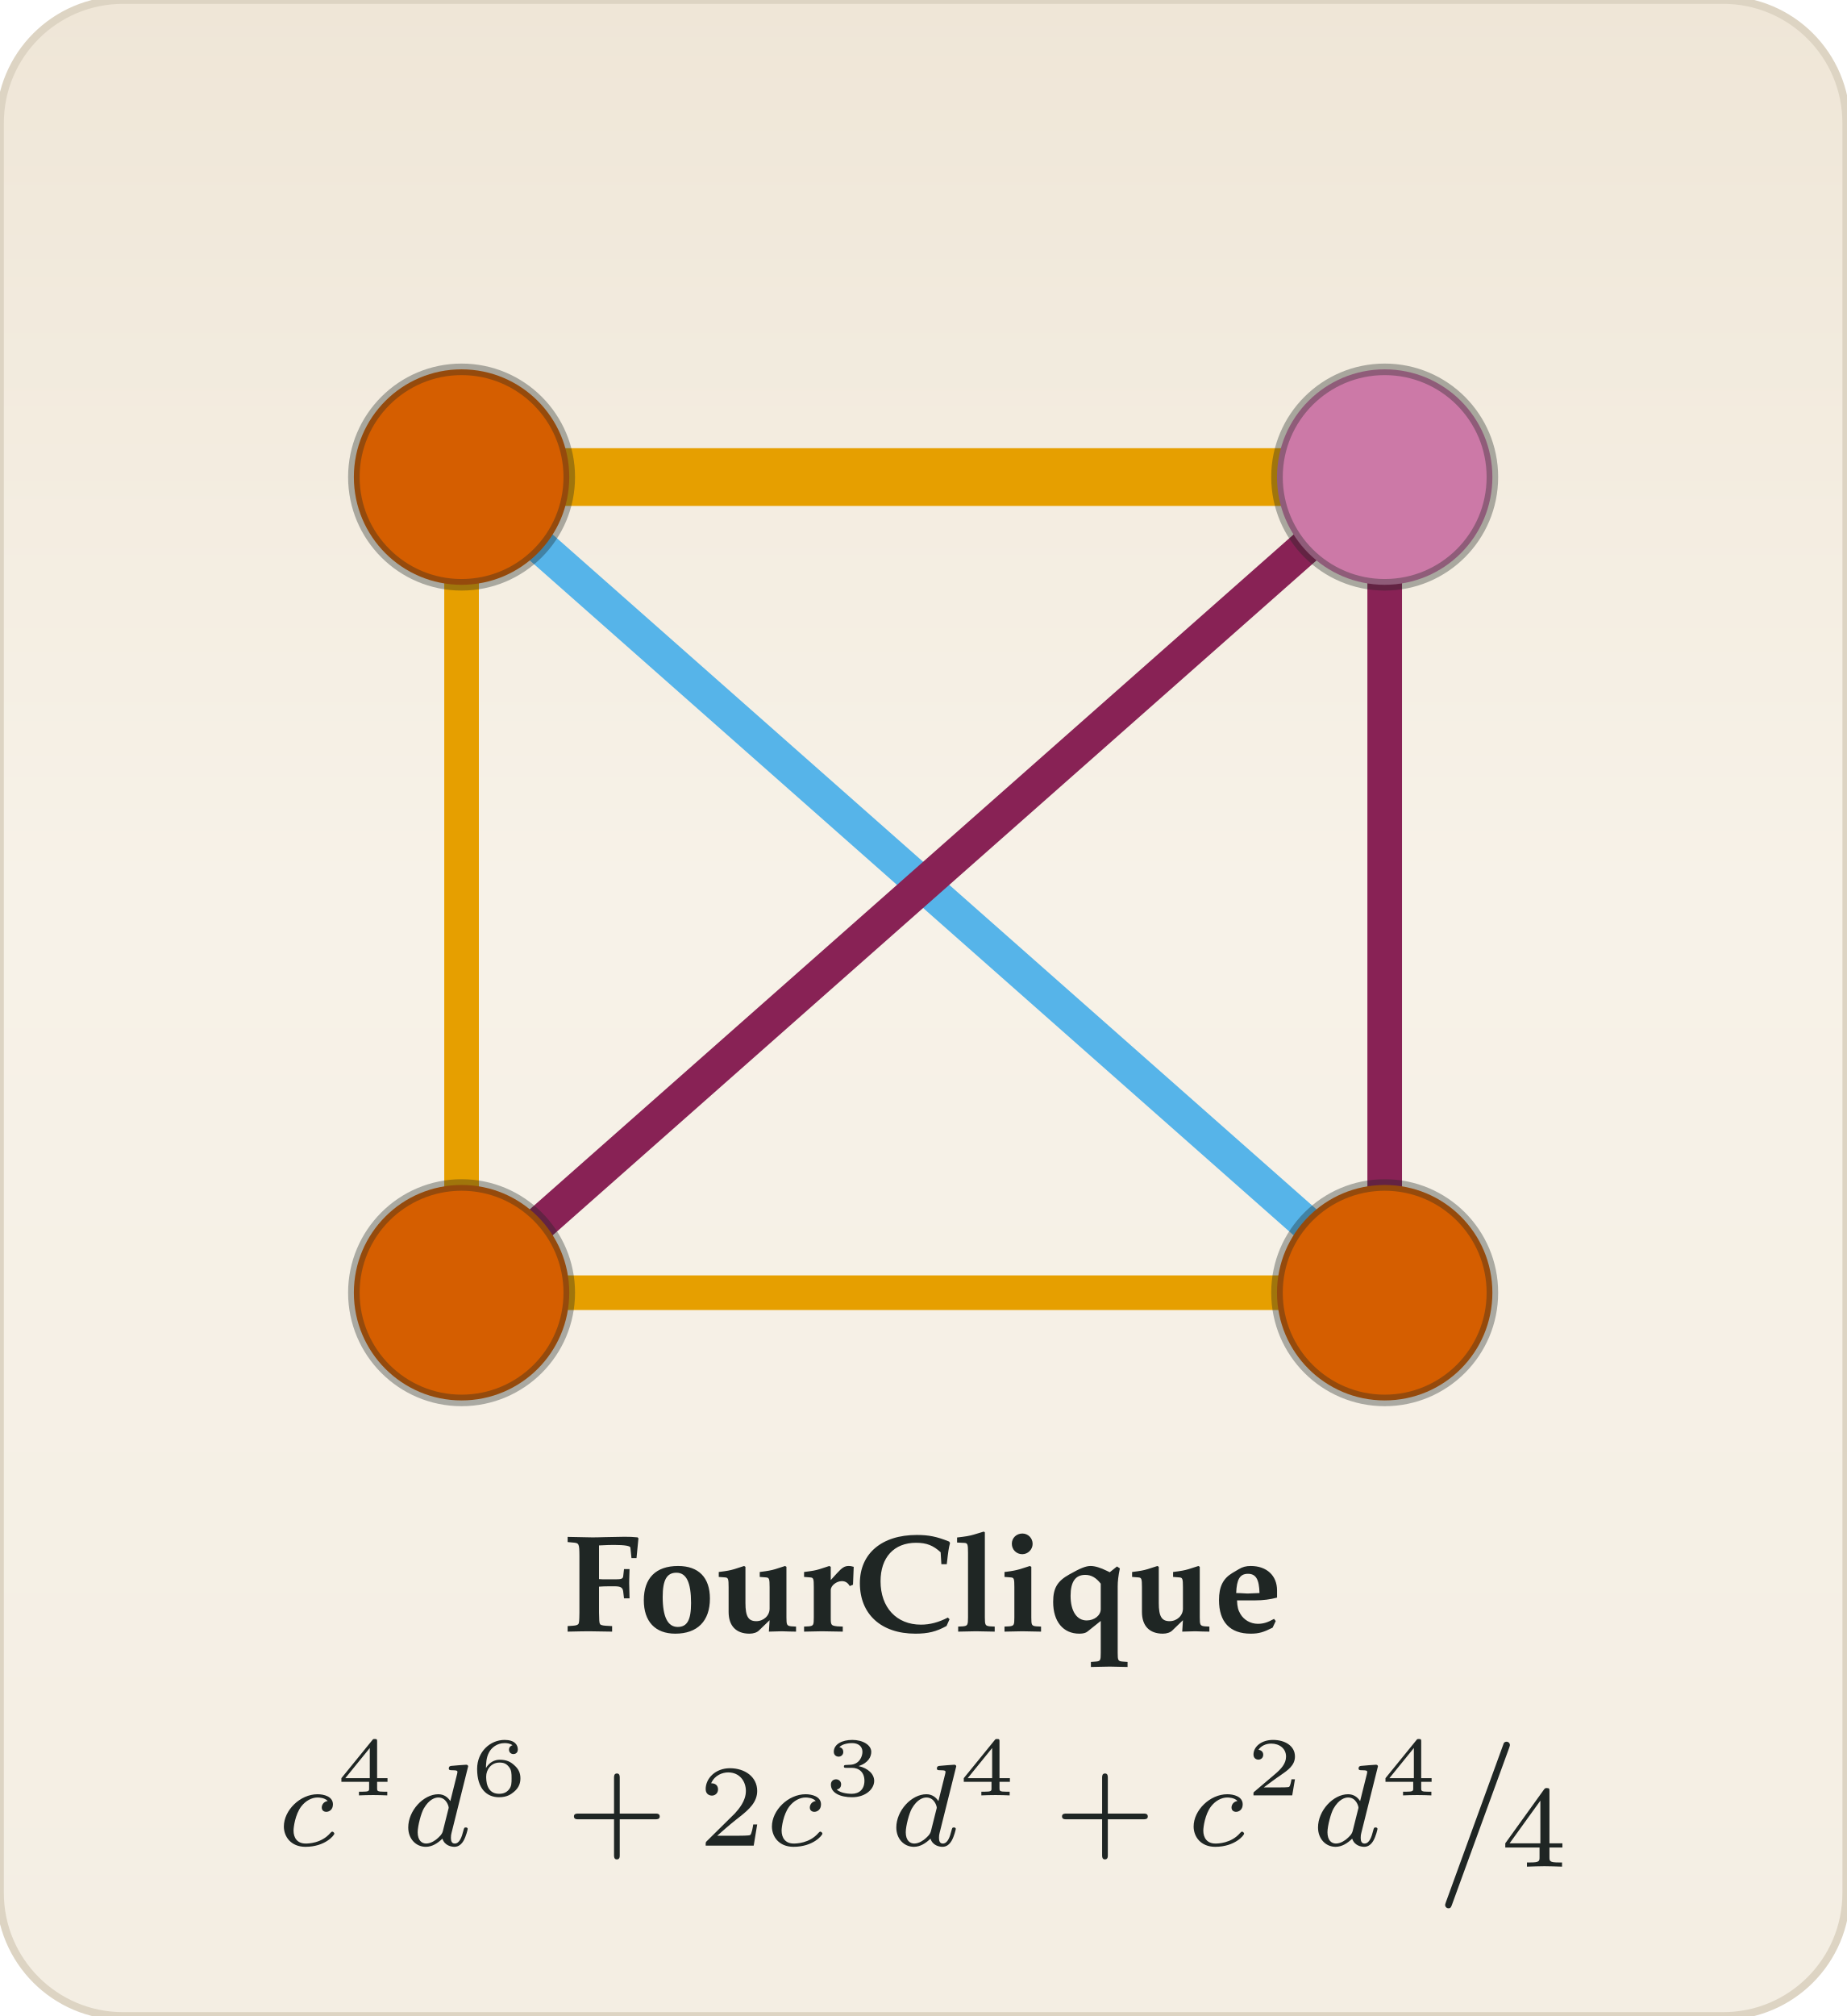
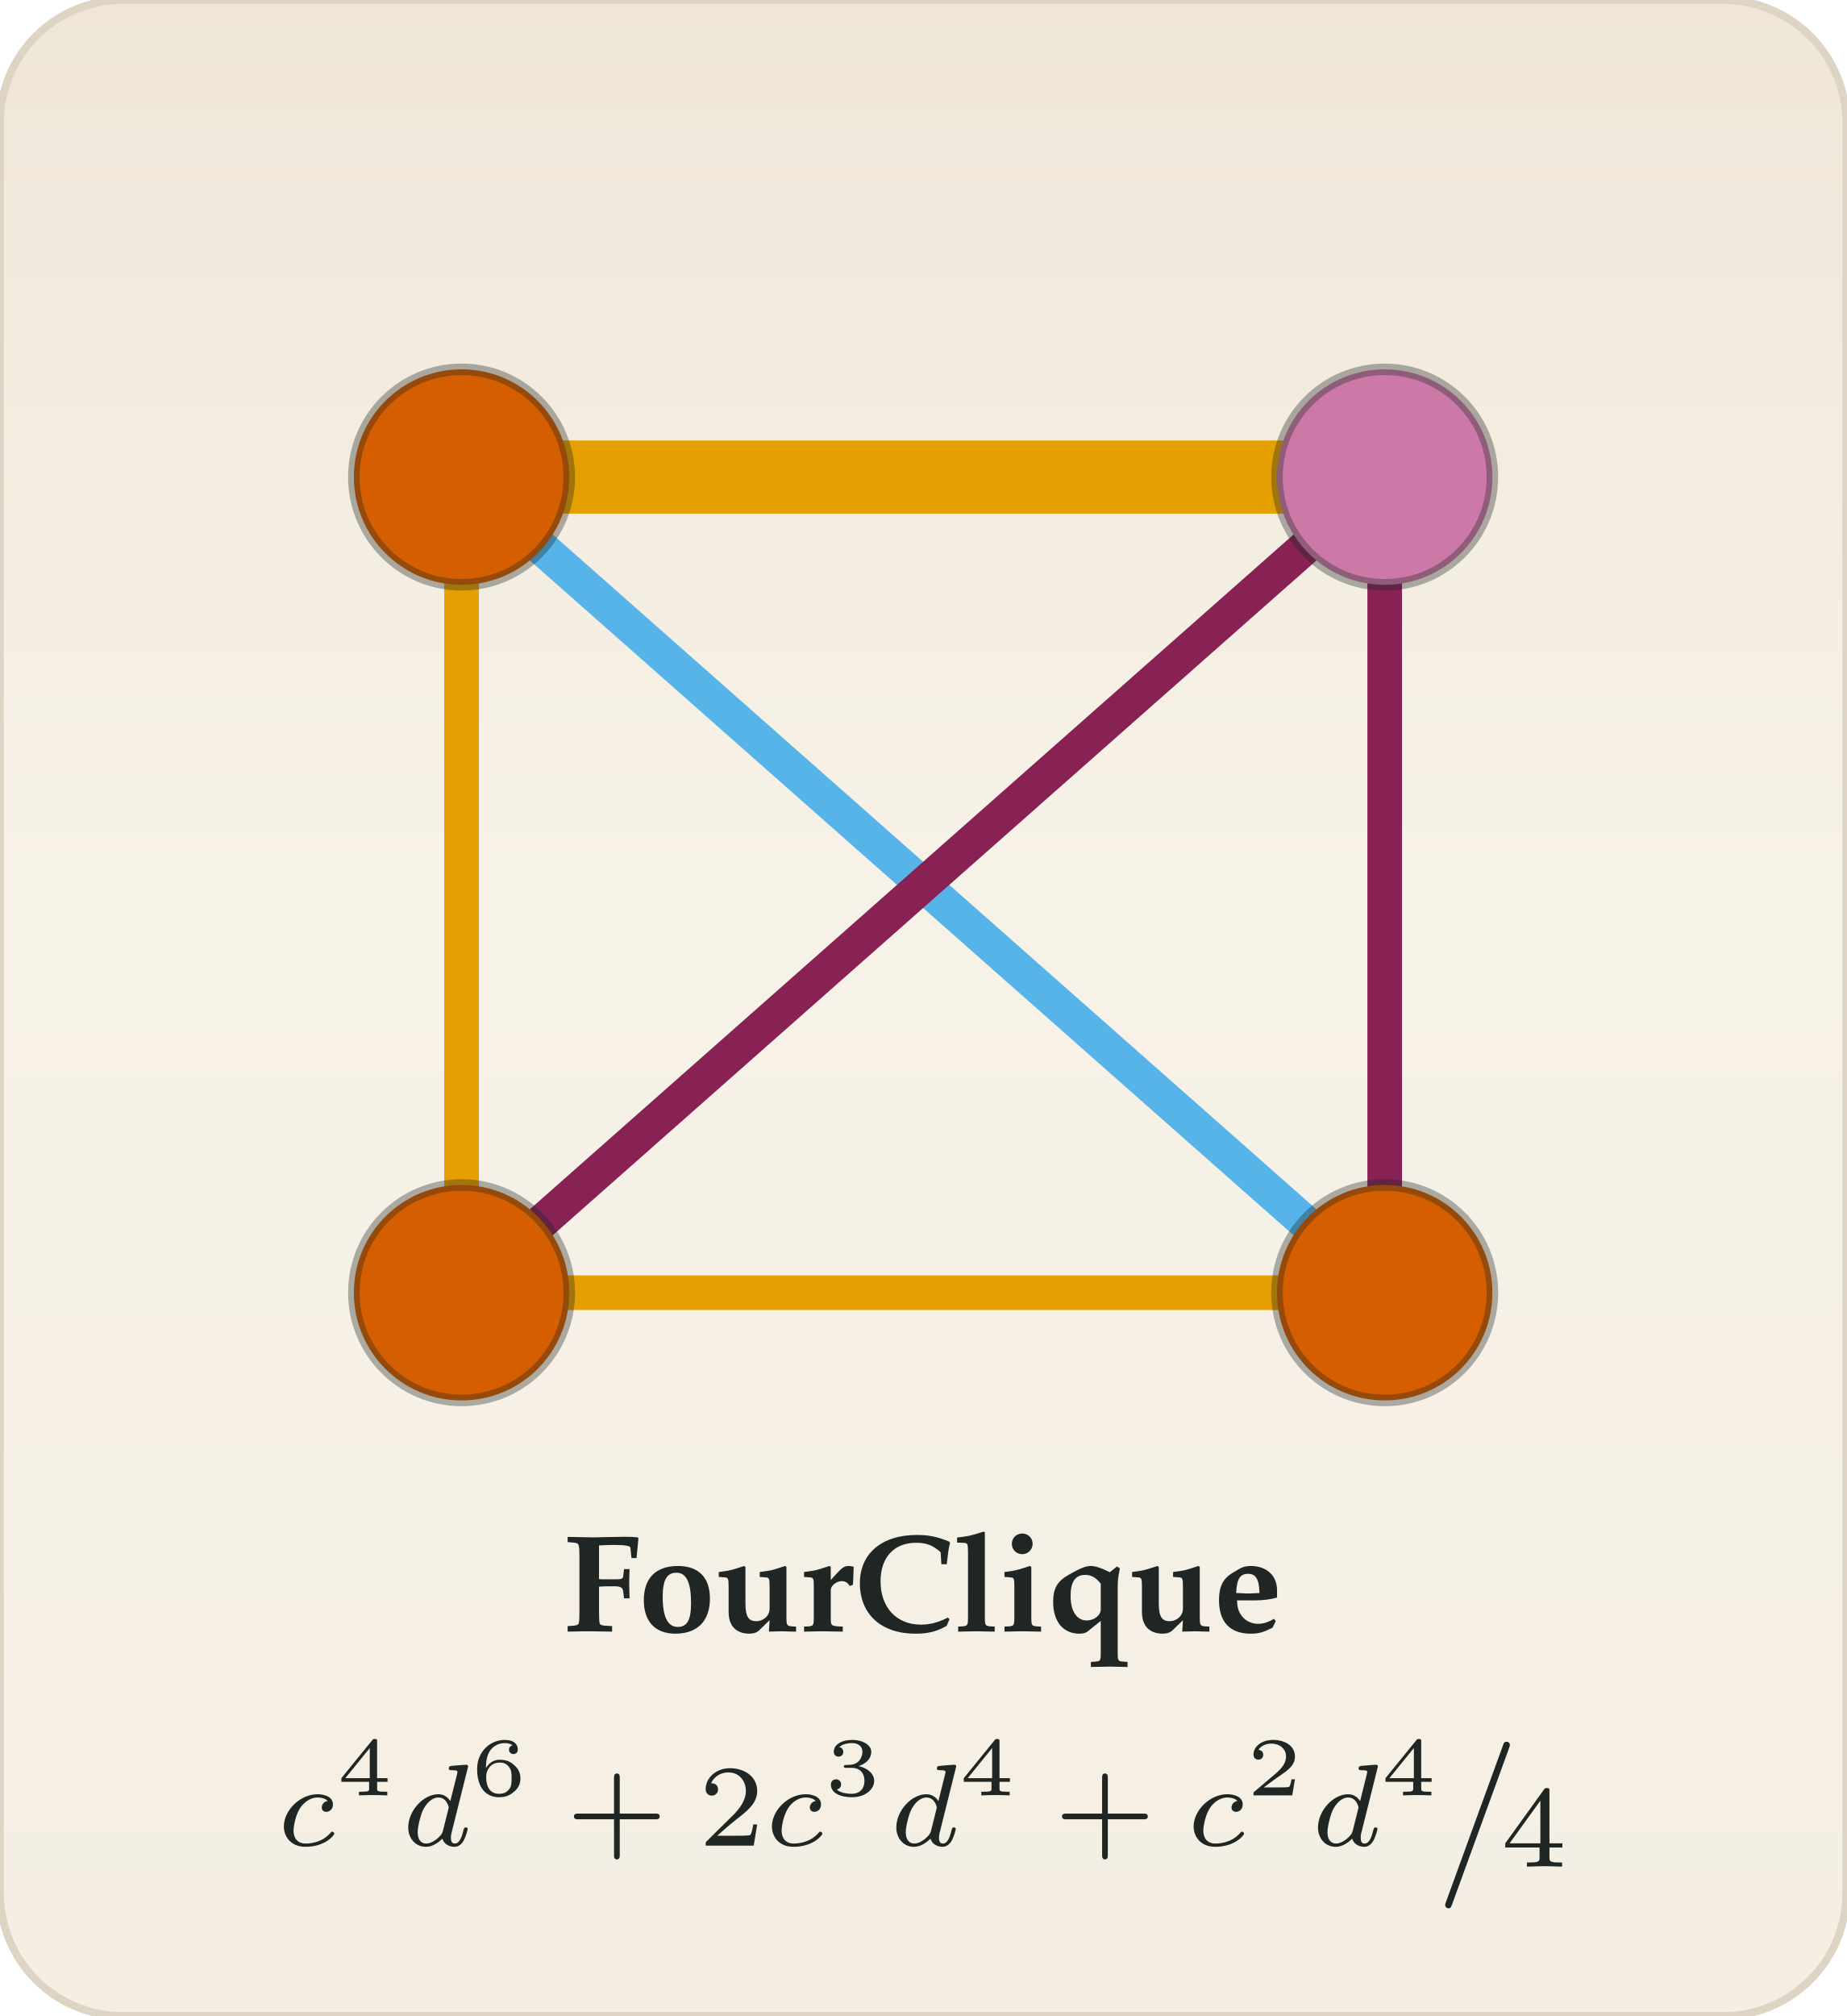
<svg xmlns="http://www.w3.org/2000/svg" xmlns:xlink="http://www.w3.org/1999/xlink" viewBox="0 0 240 262" width="240" height="262" role="img" aria-label="FourClique (orbit 11)">
  <defs>
    <linearGradient id="paper" x1="0" y1="0" x2="0" y2="262" gradientUnits="userSpaceOnUse">
      <stop offset="0" stop-color="#efe6d7" />
      <stop offset="0.44" stop-color="#f7f2e8" />
      <stop offset="1" stop-color="#f4eee3" />
    </linearGradient>
  </defs>
  <rect width="240" height="262" rx="16" fill="url(#paper)" stroke="#ddd4c3" stroke-width="1" />
  <line x1="60.0" y1="62.0" x2="180.0" y2="168.0" stroke="#56B4E9" stroke-width="4.5" stroke-linecap="round" />
  <line x1="60.0" y1="62.0" x2="60.0" y2="168.0" stroke="#E69F00" stroke-width="4.5" stroke-linecap="round" />
  <line x1="180.0" y1="62.0" x2="180.0" y2="168.0" stroke="#882255" stroke-width="4.5" stroke-linecap="round" />
  <line x1="180.0" y1="62.0" x2="60.0" y2="168.0" stroke="#882255" stroke-width="4.5" stroke-linecap="round" />
  <line x1="180.0" y1="168.0" x2="60.0" y2="168.0" stroke="#E69F00" stroke-width="4.5" stroke-linecap="round" />
-   <line x1="60.0" y1="62.0" x2="180.0" y2="62.0" stroke="#E69F00" stroke-width="7.5" stroke-linecap="round" />
+   <line x1="60.0" y1="62.0" x2="180.0" y2="62.0" stroke="#E69F00" stroke-width="9.5" stroke-linecap="round" />
  <circle cx="60.0" cy="62.0" r="14" fill="#D55E00" stroke="#1f2624" stroke-width="1.5" stroke-opacity="0.35" />
  <circle cx="180.0" cy="62.0" r="14" fill="#CC79A7" stroke="#1f2624" stroke-width="1.5" stroke-opacity="0.35" />
  <circle cx="180.0" cy="168.0" r="14" fill="#D55E00" stroke="#1f2624" stroke-width="1.5" stroke-opacity="0.35" />
  <circle cx="60.0" cy="168.0" r="14" fill="#D55E00" stroke="#1f2624" stroke-width="1.5" stroke-opacity="0.35" />
  <text x="120.0" y="212" text-anchor="middle" font-family="Iowan Old Style, Palatino Linotype, Book Antiqua, Georgia, serif" font-size="18" font-weight="600" fill="#1f2624">FourClique</text>
  <svg x="36.90" y="226.00" width="166.20" height="22.00" viewBox="-69.575 -70.17 76.49 10.125" overflow="visible">
    <g fill="#1f2624">
      <defs>
        <path id="f11_g0-61" d="M4.374-7.093C4.423-7.223 4.423-7.263 4.423-7.273C4.423-7.382 4.334-7.472 4.224-7.472C4.154-7.472 4.085-7.442 4.055-7.382L.598 2.112C.548 2.242 .548 2.281 .548 2.291C.548 2.401 .638 2.491 .747 2.491C.877 2.491 .907 2.421 .966 2.252L4.374-7.093Z" />
        <path id="f11_g2-43" d="M3.229-1.576H5.363C5.454-1.576 5.621-1.576 5.621-1.743C5.621-1.918 5.461-1.918 5.363-1.918H3.229V-4.059C3.229-4.149 3.229-4.317 3.062-4.317C2.887-4.317 2.887-4.156 2.887-4.059V-1.918H.746C.656-1.918 .488-1.918 .488-1.75C.488-1.576 .649-1.576 .746-1.576H2.887V.565C2.887 .656 2.887 .823 3.055 .823C3.229 .823 3.229 .663 3.229 .565V-1.576Z" />
        <path id="f11_g2-50" d="M3.522-1.269H3.285C3.264-1.116 3.194-.704 3.103-.635C3.048-.593 2.511-.593 2.413-.593H1.13C1.862-1.241 2.106-1.437 2.525-1.764C3.041-2.176 3.522-2.608 3.522-3.271C3.522-4.115 2.783-4.631 1.89-4.631C1.025-4.631 .439-4.024 .439-3.382C.439-3.027 .739-2.992 .809-2.992C.976-2.992 1.179-3.11 1.179-3.361C1.179-3.487 1.13-3.731 .767-3.731C.983-4.226 1.458-4.38 1.785-4.38C2.483-4.38 2.845-3.836 2.845-3.271C2.845-2.664 2.413-2.183 2.19-1.932L.509-.272C.439-.209 .439-.195 .439 0H3.313L3.522-1.269Z" />
        <path id="f11_g2-52" d="M3.689-1.144V-1.395H2.915V-4.505C2.915-4.652 2.915-4.7 2.762-4.7C2.678-4.7 2.65-4.7 2.58-4.603L.272-1.395V-1.144H2.322V-.572C2.322-.335 2.322-.251 1.757-.251H1.569V0C1.918-.014 2.364-.028 2.615-.028C2.873-.028 3.32-.014 3.668 0V-.251H3.48C2.915-.251 2.915-.335 2.915-.572V-1.144H3.689ZM2.371-3.947V-1.395H.53L2.371-3.947Z" />
        <path id="f11_g3-50" d="M2.934-.961H2.725C2.71-.867 2.66-.558 2.58-.508C2.54-.478 2.122-.478 2.047-.478H1.071C1.4-.722 1.768-1.001 2.067-1.2C2.516-1.509 2.934-1.798 2.934-2.326C2.934-2.964 2.331-3.318 1.619-3.318C.946-3.318 .453-2.929 .453-2.441C.453-2.182 .672-2.137 .742-2.137C.877-2.137 1.036-2.227 1.036-2.431C1.036-2.61 .907-2.71 .752-2.725C.892-2.949 1.181-3.098 1.514-3.098C1.998-3.098 2.401-2.809 2.401-2.321C2.401-1.903 2.112-1.584 1.729-1.26L.513-.229C.463-.184 .458-.184 .453-.149V0H2.77L2.934-.961Z" />
        <path id="f11_g3-51" d="M1.644-1.649C2.102-1.649 2.406-1.365 2.406-.872C2.406-.364 2.092-.095 1.649-.095C1.594-.095 1.001-.095 .747-.354C.951-.384 1.011-.538 1.011-.658C1.011-.842 .872-.961 .707-.961C.548-.961 .399-.857 .399-.648C.399-.13 .986 .11 1.664 .11C2.481 .11 2.989-.384 2.989-.867C2.989-1.275 2.625-1.624 2.057-1.753C2.655-1.948 2.814-2.326 2.814-2.605C2.814-3.014 2.306-3.318 1.679-3.318C1.066-3.318 .573-3.059 .573-2.61C.573-2.376 .762-2.316 .857-2.316C1.001-2.316 1.141-2.421 1.141-2.6C1.141-2.715 1.081-2.854 .902-2.884C1.116-3.113 1.559-3.128 1.664-3.128C2.027-3.128 2.286-2.944 2.286-2.605C2.286-2.316 2.097-1.863 1.574-1.833C1.435-1.828 1.415-1.823 1.285-1.818C1.23-1.813 1.176-1.808 1.176-1.733C1.176-1.649 1.225-1.649 1.315-1.649H1.644Z" />
        <path id="f11_g3-52" d="M3.073-.812V-1.031H2.451V-3.223C2.451-3.342 2.446-3.372 2.316-3.372C2.217-3.372 2.212-3.367 2.157-3.298L.314-1.031V-.812H1.973V-.423C1.973-.269 1.973-.219 1.539-.219H1.365V0C1.599-.01 1.923-.02 2.212-.02S2.819-.01 3.059 0V-.219H2.884C2.451-.219 2.451-.269 2.451-.423V-.812H3.073ZM2.012-2.834V-1.031H.548L2.012-2.834Z" />
        <path id="f11_g3-54" d="M.927-1.634C.932-1.863 .936-2.257 1.116-2.58C1.26-2.849 1.584-3.128 2.047-3.128C2.142-3.128 2.366-3.118 2.516-2.999C2.436-2.979 2.306-2.904 2.306-2.735C2.306-2.575 2.426-2.471 2.57-2.471C2.655-2.471 2.834-2.516 2.834-2.75C2.834-3.019 2.645-3.318 2.042-3.318C1.186-3.318 .399-2.615 .399-1.584C.399-.394 .981 .11 1.709 .11C2.202 .11 2.436-.075 2.605-.214C2.924-.478 2.989-.772 2.989-1.021C2.989-1.325 2.889-1.569 2.63-1.798C2.411-1.998 2.182-2.132 1.748-2.132C1.46-2.132 1.136-1.993 .927-1.634ZM1.709-.095C.941-.095 .941-.922 .941-1.131C.941-1.514 1.215-1.963 1.738-1.963C1.993-1.963 2.152-1.898 2.306-1.699C2.456-1.514 2.461-1.305 2.461-1.026C2.461-.737 2.461-.548 2.301-.349C2.162-.184 1.988-.095 1.709-.095Z" />
        <path id="f11_g1-99" d="M3.055-2.671C2.803-2.629 2.699-2.434 2.699-2.28C2.699-2.092 2.845-2.022 2.971-2.022C3.124-2.022 3.368-2.134 3.368-2.469C3.368-2.943 2.824-3.075 2.448-3.075C1.402-3.075 .432-2.113 .432-1.144C.432-.544 .851 .07 1.723 .07C2.901 .07 3.452-.621 3.452-.718C3.452-.76 3.389-.837 3.333-.837C3.292-.837 3.278-.823 3.222-.767C2.678-.126 1.862-.126 1.736-.126C1.234-.126 1.011-.467 1.011-.9C1.011-1.102 1.109-1.862 1.471-2.343C1.736-2.685 2.099-2.88 2.448-2.88C2.545-2.88 2.88-2.866 3.055-2.671Z" />
        <path id="f11_g1-100" d="M3.982-4.631C3.989-4.645 4.01-4.735 4.01-4.742C4.01-4.777 3.982-4.84 3.898-4.84C3.759-4.84 3.18-4.784 3.006-4.77C2.95-4.763 2.852-4.756 2.852-4.61C2.852-4.512 2.95-4.512 3.034-4.512C3.368-4.512 3.368-4.463 3.368-4.407C3.368-4.359 3.354-4.317 3.34-4.254L2.943-2.664C2.797-2.894 2.559-3.075 2.225-3.075C1.332-3.075 .425-2.092 .425-1.088C.425-.411 .879 .07 1.478 .07C1.855 .07 2.19-.146 2.469-.418C2.601 0 3.006 .07 3.187 .07C3.438 .07 3.612-.084 3.738-.3C3.891-.572 3.982-.969 3.982-.997C3.982-1.088 3.891-1.088 3.87-1.088C3.773-1.088 3.766-1.06 3.717-.872C3.633-.537 3.501-.126 3.208-.126C3.027-.126 2.978-.279 2.978-.467C2.978-.6 2.992-.663 3.013-.753L3.982-4.631ZM2.497-.872C2.448-.676 2.294-.537 2.141-.404C2.078-.349 1.799-.126 1.499-.126C1.241-.126 .99-.307 .99-.802C.99-1.172 1.193-1.939 1.353-2.218C1.674-2.776 2.029-2.88 2.225-2.88C2.713-2.88 2.845-2.35 2.845-2.273C2.845-2.246 2.831-2.197 2.824-2.176L2.497-.872Z" />
      </defs>
      <g id="f11_page">
        <use x="-70.007" y="-63.791" xlink:href="#f11_g1-99" />
        <use x="-66.447" y="-66.797" xlink:href="#f11_g3-52" />
        <use x="-62.559" y="-63.791" xlink:href="#f11_g1-100" />
        <use x="-58.412" y="-66.797" xlink:href="#f11_g3-54" />
        <use x="-52.709" y="-63.791" xlink:href="#f11_g2-43" />
        <use x="-44.779" y="-63.791" xlink:href="#f11_g2-50" />
        <use x="-40.808" y="-63.791" xlink:href="#f11_g1-99" />
        <use x="-37.247" y="-66.797" xlink:href="#f11_g3-51" />
        <use x="-33.359" y="-63.791" xlink:href="#f11_g1-100" />
        <use x="-29.212" y="-66.797" xlink:href="#f11_g3-52" />
        <use x="-23.509" y="-63.791" xlink:href="#f11_g2-43" />
        <use x="-15.579" y="-63.791" xlink:href="#f11_g1-99" />
        <use x="-12.019" y="-66.797" xlink:href="#f11_g3-50" />
        <use x="-8.13" y="-63.791" xlink:href="#f11_g1-100" />
        <use x="-3.983" y="-66.797" xlink:href="#f11_g3-52" />
        <use x="-.648" y="-62.535" xlink:href="#f11_g0-61" />
        <use x="3.226" y="-62.535" xlink:href="#f11_g2-52" />
      </g>
    </g>
  </svg>
</svg>
